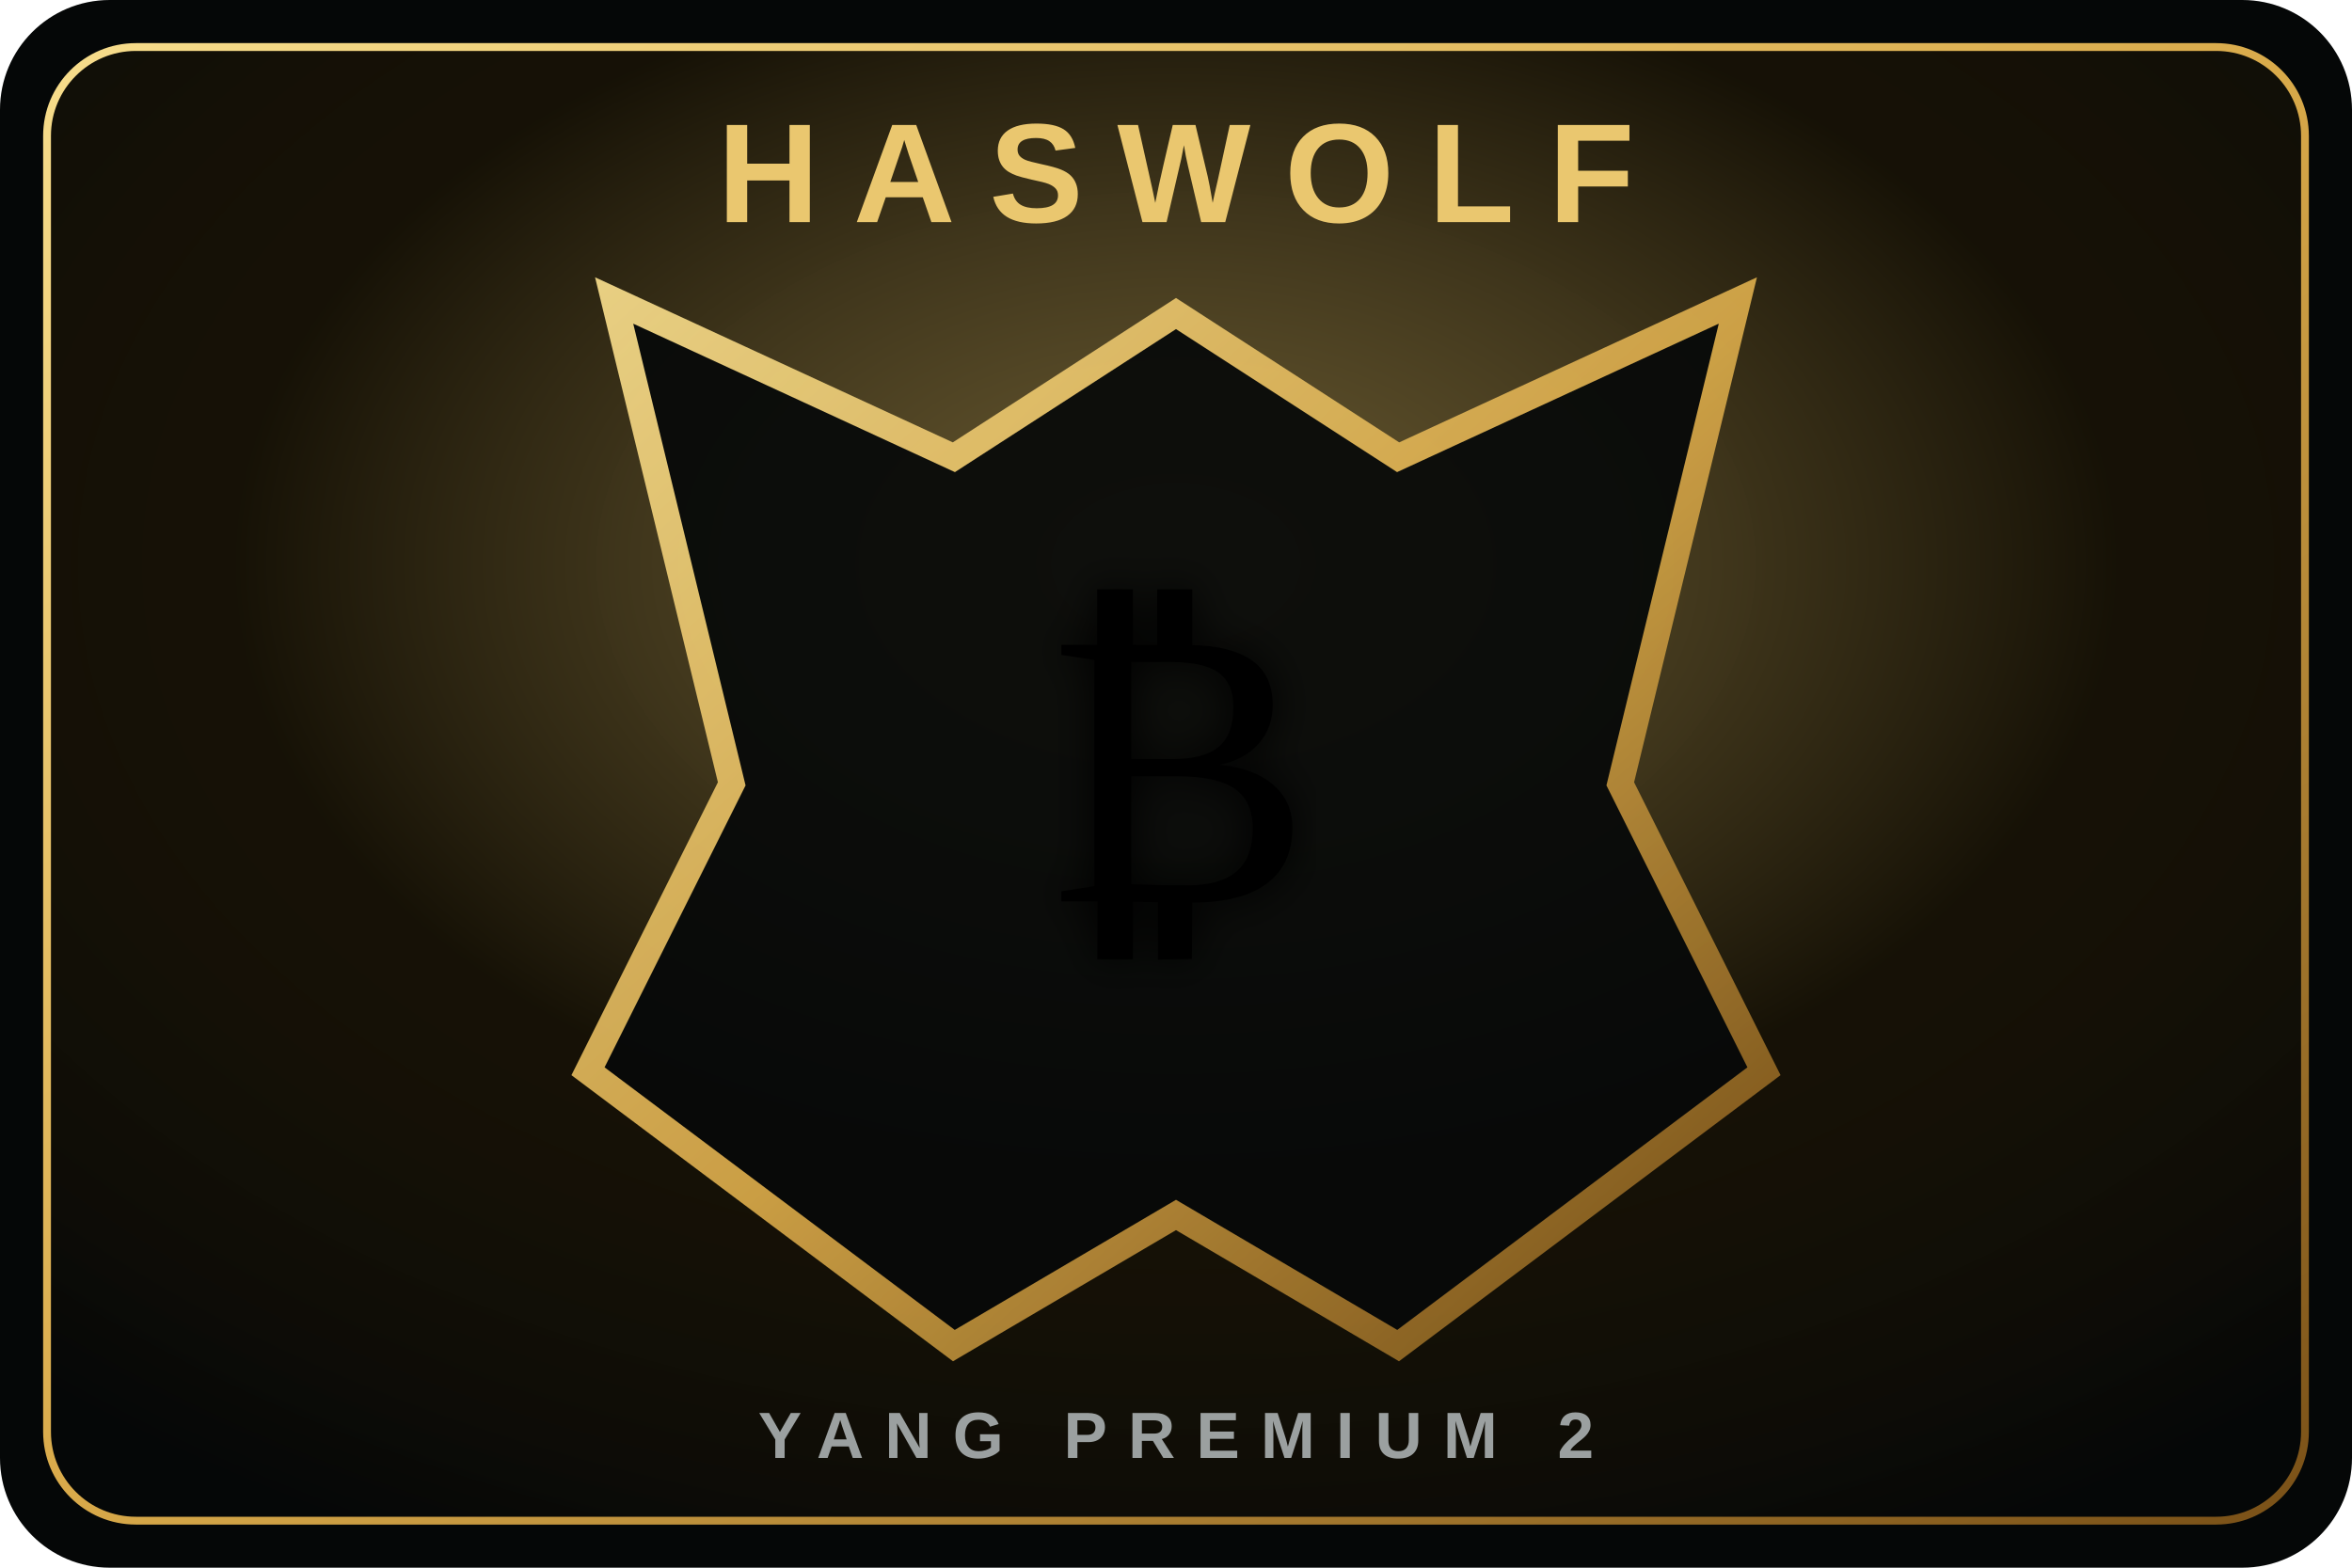
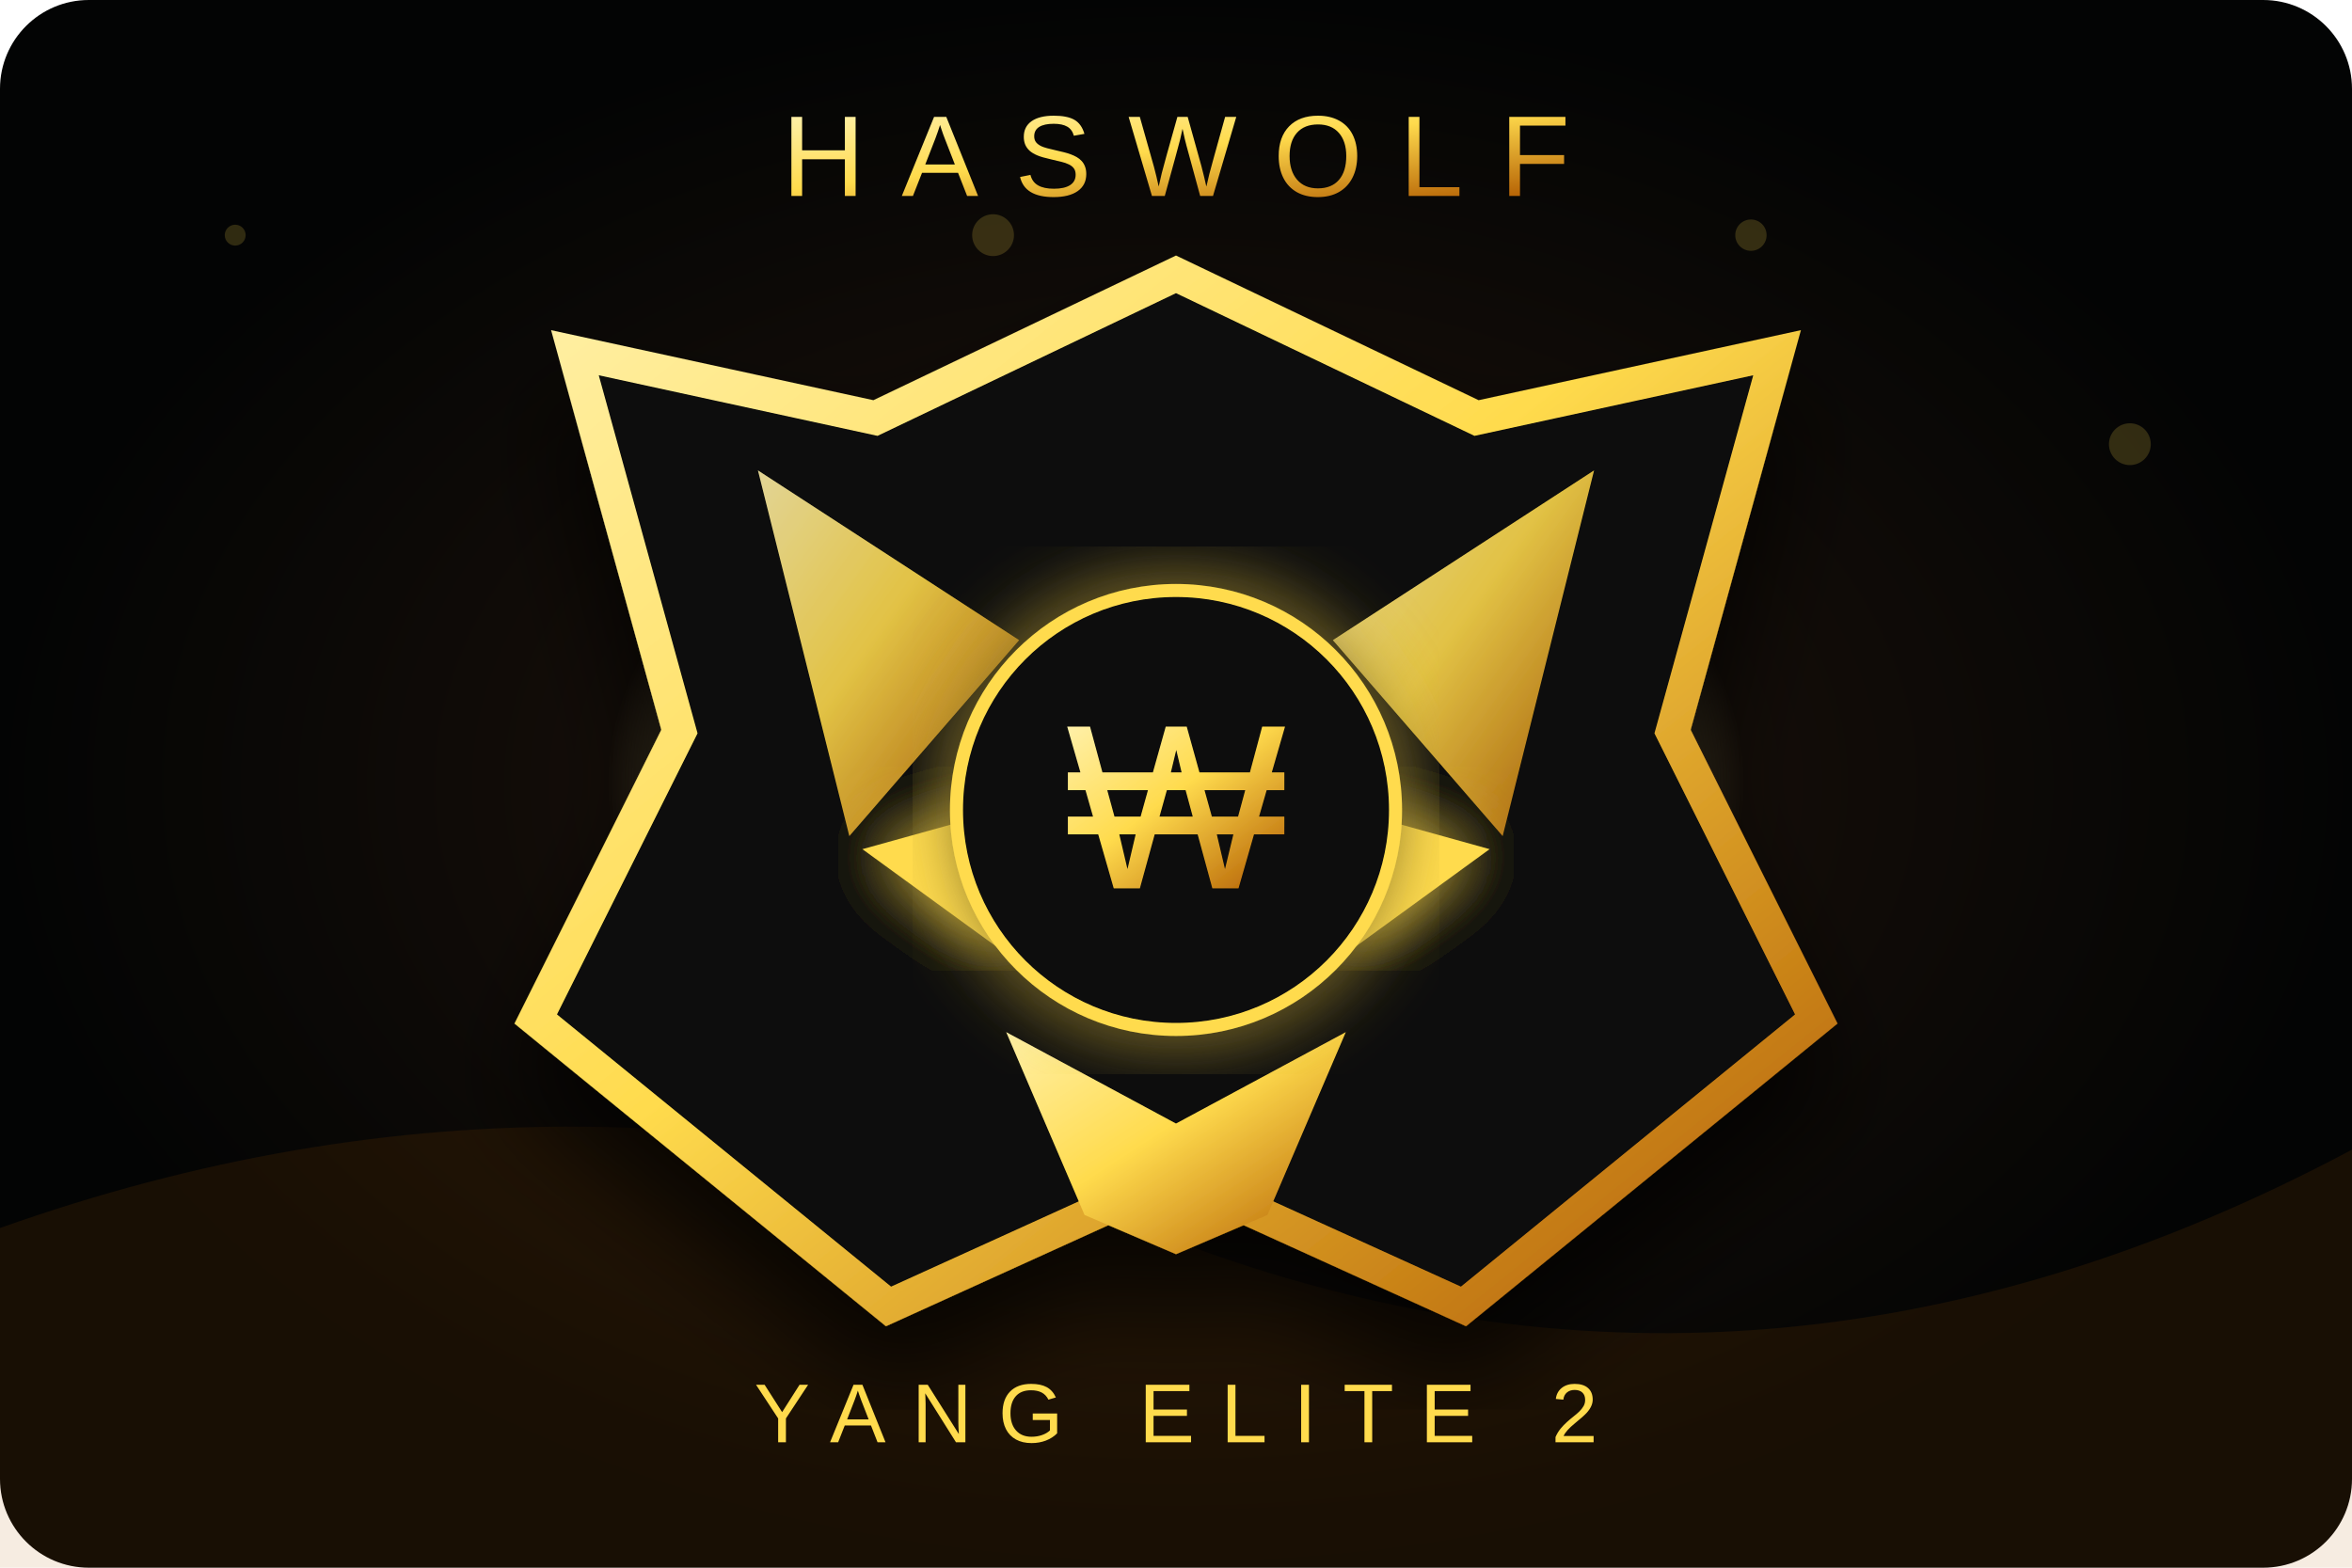
- <svg xmlns="http://www.w3.org/2000/svg" width="900" height="600" viewBox="0 0 900 600">
+ <svg xmlns="http://www.w3.org/2000/svg" viewBox="0 0 900 600">
  <defs>
-     <radialGradient id="g" cx="50%" cy="35%" r="75%">
-       <stop offset="0" stop-color="#f1cb6a" stop-opacity=".42" />
-       <stop offset=".55" stop-color="#241a05" stop-opacity=".55" />
-       <stop offset="1" stop-color="#050707" />
+     <radialGradient id="bg">
+       <stop stop-color="#ffdb4d" stop-opacity=".34" />
+       <stop offset=".48" stop-color="#130d08" />
+       <stop offset="1" stop-color="#030404" />
    </radialGradient>
-     <linearGradient id="gold" x1="0" y1="0" x2="1" y2="1">
-       <stop stop-color="#f7dd8c" />
-       <stop offset=".5" stop-color="#d9aa4a" />
-       <stop offset="1" stop-color="#795017" />
+     <linearGradient id="gold" x2="1" y2="1">
+       <stop stop-color="#fff0a8" />
+       <stop offset=".45" stop-color="#ffdb4d" />
+       <stop offset="1" stop-color="#b15b00" />
    </linearGradient>
    <filter id="glow">
-       <feGaussianBlur stdDeviation="8" result="b" />
+       <feGaussianBlur stdDeviation="14" result="b" />
      <feMerge>
        <feMergeNode in="b" />
        <feMergeNode in="SourceGraphic" />
      </feMerge>
    </filter>
+     <filter id="shadow">
+       <feDropShadow dx="0" dy="25" stdDeviation="18" flood-opacity=".75" />
+     </filter>
  </defs>
-   <rect width="900" height="600" rx="42" fill="#050707" />
-   <rect x="18" y="18" width="864" height="564" rx="34" fill="url(#g)" stroke="url(#gold)" stroke-width="3" />
-   <path d="M235 115 L365 175 L450 120 L535 175 L665 115 L620 300 L675 410 L535 515 L450 465 L365 515 L225 410 L280 300 Z" fill="#070909" stroke="url(#gold)" stroke-width="10" opacity=".92" />
-   <text x="450" y="345" text-anchor="middle" font-size="150" filter="url(#glow)">₿</text>
-   <text x="450" y="85" text-anchor="middle" fill="#eac76f" font-family="Arial,sans-serif" font-weight="900" font-size="54" letter-spacing="13">HASWOLF</text>
-   <text x="450" y="558" text-anchor="middle" fill="#9ba0a0" font-family="Arial,sans-serif" font-weight="700" font-size="25" letter-spacing="8">YANG PREMIUM 2</text>
+   <rect width="900" height="600" rx="34" fill="url(#bg)" />
+   <path d="M0 470 Q225 390 450 475T900 440V600H0Z" fill="#b15b00" opacity=".12" />
+   <g opacity=".18" fill="#ffdb4d">
+     <circle cx="90" cy="90" r="4" />
+     <circle cx="235" cy="170" r="6" />
+     <circle cx="380" cy="90" r="8" />
+     <circle cx="525" cy="170" r="4" />
+     <circle cx="670" cy="90" r="6" />
+     <circle cx="815" cy="170" r="8" />
+   </g>
+   <g filter="url(#shadow)">
+     <path d="M450 105 565 160 680 135 640 280 695 390 560 500 450 450 340 500 205 390 260 280 220 135 335 160Z" fill="#070808" stroke="url(#gold)" stroke-width="13" />
+     <path d="M290 180 390 245 325 320Z" fill="url(#gold)" opacity=".88" />
+     <path d="M610 180 510 245 575 320Z" fill="url(#gold)" opacity=".88" />
+     <path d="M330 325 420 300 385 365Z" fill="#ffdb4d" filter="url(#glow)" />
+     <path d="M570 325 480 300 515 365Z" fill="#ffdb4d" filter="url(#glow)" />
+     <path d="M385 395 450 430 515 395 485 465 450 480 415 465Z" fill="url(#gold)" />
+   </g>
+   <text x="450" y="75" text-anchor="middle" fill="url(#gold)" font-size="44" font-family="Arial Black,Arial" letter-spacing="14">HASWOLF</text>
+   <g filter="url(#glow)">
+     <circle cx="450" cy="310" r="84" fill="#080909" stroke="#ffdb4d" stroke-width="5" />
+     <text x="450" y="340" text-anchor="middle" fill="url(#gold)" font-size="90" font-family="Arial Black,Arial">₩</text>
+   </g>
+   <text x="450" y="552" text-anchor="middle" fill="#ffdb4d" font-size="32" font-family="Arial Black,Arial" letter-spacing="10">YANG ELITE 2</text>
</svg>
